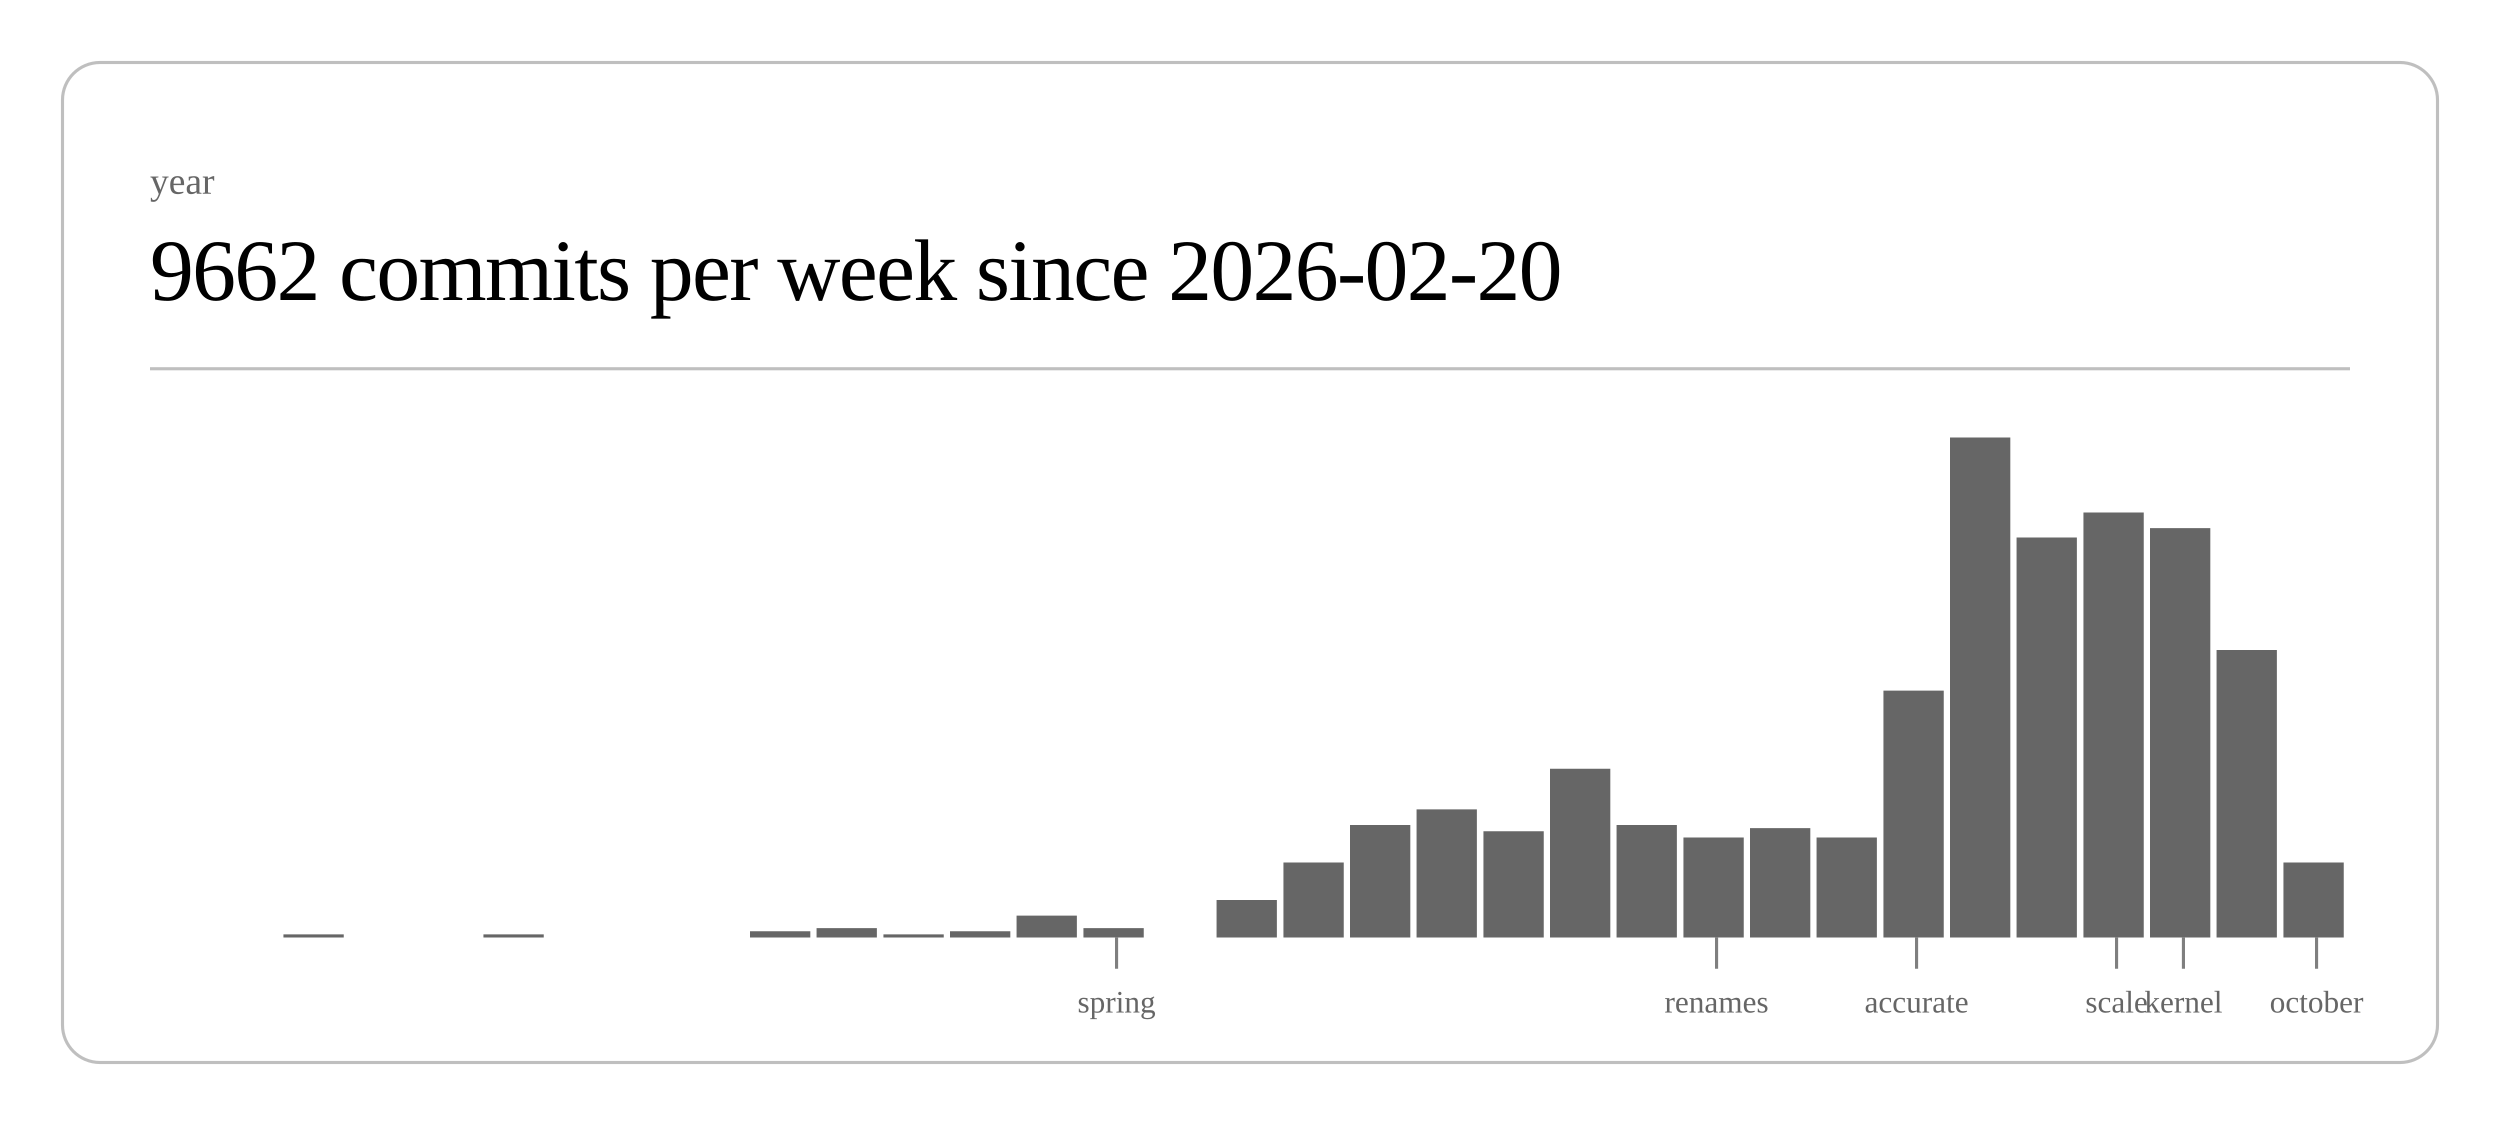
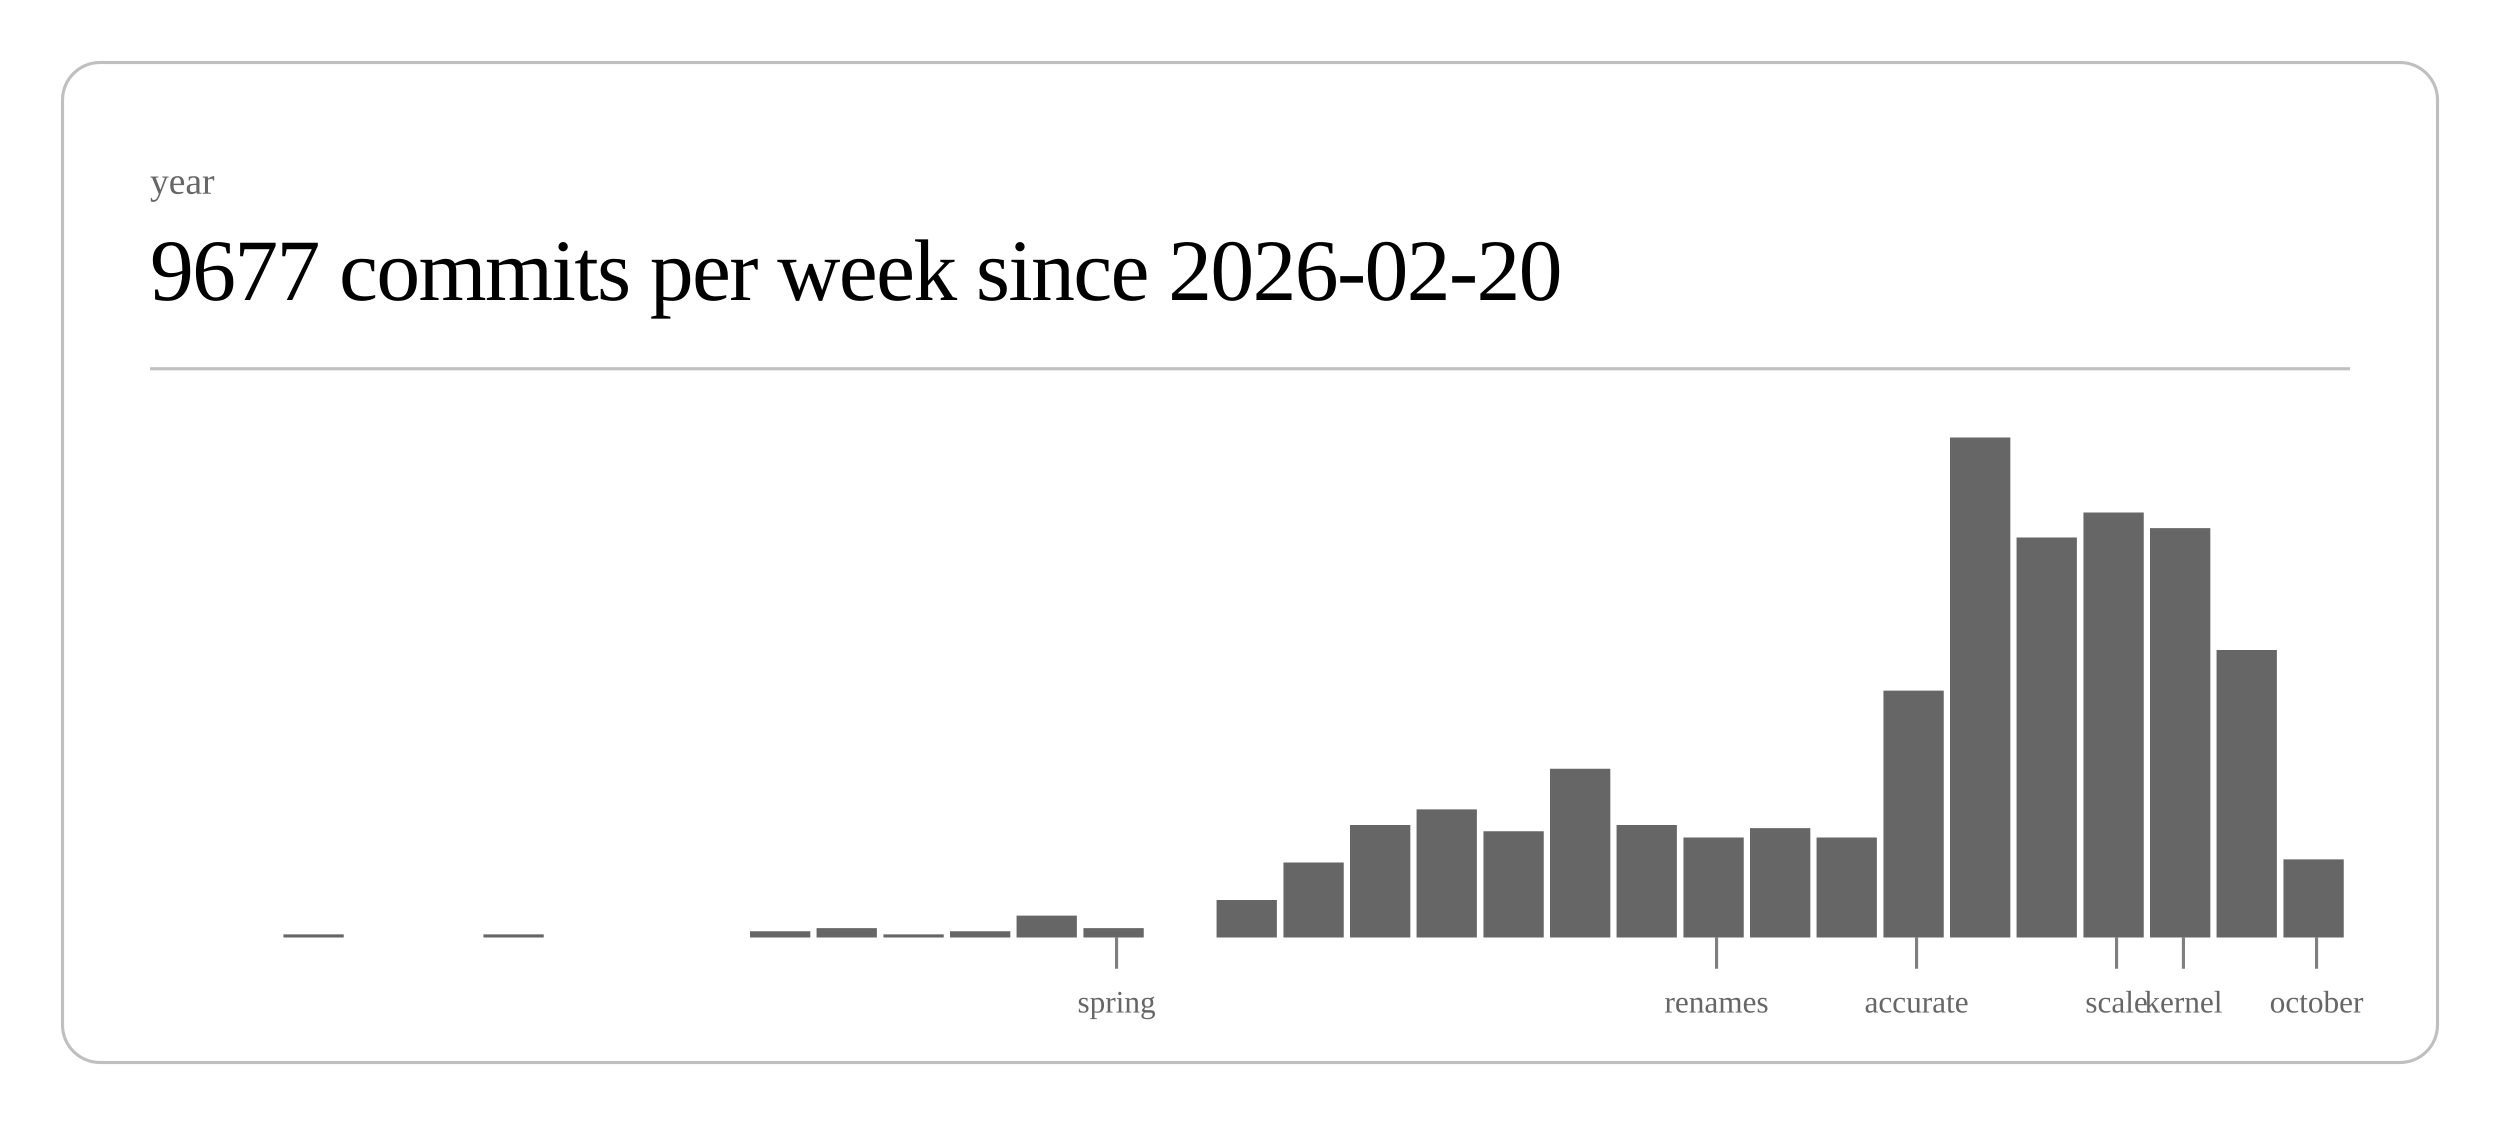
<svg xmlns="http://www.w3.org/2000/svg" class="post-header-svg" viewBox="0 0 800 360" width="800" height="360">
  <rect x="20" y="20" width="760" height="320" rx="12" ry="12" fill="none" stroke="currentColor" stroke-width="1" opacity="0.25" />
  <text fill="currentColor" x="48" y="62" font-size="12" opacity="0.6">year</text>
-   <text fill="currentColor" x="48" y="96" font-size="28" font-weight="300" letter-spacing="-0.5">9662 commits per week since 2026-02-20</text>
+   <text fill="currentColor" x="48" y="96" font-size="28" font-weight="300" letter-spacing="-0.5">9677 commits per week since 2026-02-20</text>
  <line stroke="currentColor" x1="48" y1="118" x2="752" y2="118" stroke-width="1" opacity="0.25" />
  <rect x="90.7" y="299" width="19.3" height="1" fill="currentColor" opacity="0.6" />
  <rect x="154.7" y="299" width="19.3" height="1" fill="currentColor" opacity="0.6" />
  <rect x="240.0" y="298" width="19.3" height="2" fill="currentColor" opacity="0.6" />
  <rect x="261.3" y="297" width="19.3" height="3" fill="currentColor" opacity="0.6" />
  <rect x="282.7" y="299" width="19.3" height="1" fill="currentColor" opacity="0.6" />
  <rect x="304.0" y="298" width="19.3" height="2" fill="currentColor" opacity="0.6" />
  <rect x="325.3" y="293" width="19.3" height="7" fill="currentColor" opacity="0.6" />
  <rect x="346.7" y="297" width="19.3" height="3" fill="currentColor" opacity="0.6" />
  <rect x="389.3" y="288" width="19.3" height="12" fill="currentColor" opacity="0.6" />
  <rect x="410.7" y="276" width="19.3" height="24" fill="currentColor" opacity="0.6" />
  <rect x="432.0" y="264" width="19.3" height="36" fill="currentColor" opacity="0.6" />
  <rect x="453.3" y="259" width="19.3" height="41" fill="currentColor" opacity="0.6" />
  <rect x="474.7" y="266" width="19.3" height="34" fill="currentColor" opacity="0.6" />
  <rect x="496.0" y="246" width="19.3" height="54" fill="currentColor" opacity="0.6" />
  <rect x="517.3" y="264" width="19.3" height="36" fill="currentColor" opacity="0.6" />
  <rect x="538.7" y="268" width="19.3" height="32" fill="currentColor" opacity="0.6" />
  <rect x="560.0" y="265" width="19.3" height="35" fill="currentColor" opacity="0.6" />
  <rect x="581.3" y="268" width="19.3" height="32" fill="currentColor" opacity="0.6" />
  <rect x="602.7" y="221" width="19.3" height="79" fill="currentColor" opacity="0.6" />
  <rect x="624.0" y="140" width="19.3" height="160" fill="currentColor" opacity="0.6" />
  <rect x="645.3" y="172" width="19.3" height="128" fill="currentColor" opacity="0.6" />
  <rect x="666.7" y="164" width="19.3" height="136" fill="currentColor" opacity="0.6" />
  <rect x="688.0" y="169" width="19.3" height="131" fill="currentColor" opacity="0.6" />
  <rect x="709.3" y="208" width="19.3" height="92" fill="currentColor" opacity="0.6" />
-   <rect x="730.7" y="276" width="19.3" height="24" fill="currentColor" opacity="0.6" />
+   <rect x="730.7" y="275" width="19.3" height="25" fill="currentColor" opacity="0.6" />
  <line stroke="currentColor" x1="357.3" y1="300" x2="357.3" y2="310" stroke-width="1" opacity="0.5" />
  <text fill="currentColor" x="357.3" y="324" font-size="10" opacity="0.6" text-anchor="middle">spring</text>
  <line stroke="currentColor" x1="549.3" y1="300" x2="549.3" y2="310" stroke-width="1" opacity="0.5" />
  <text fill="currentColor" x="549.3" y="324" font-size="10" opacity="0.6" text-anchor="middle">renames</text>
  <line stroke="currentColor" x1="613.3" y1="300" x2="613.3" y2="310" stroke-width="1" opacity="0.5" />
  <text fill="currentColor" x="613.3" y="324" font-size="10" opacity="0.6" text-anchor="middle">accurate</text>
  <line stroke="currentColor" x1="677.3" y1="300" x2="677.3" y2="310" stroke-width="1" opacity="0.5" />
  <text fill="currentColor" x="677.3" y="324" font-size="10" opacity="0.6" text-anchor="middle">scale</text>
  <line stroke="currentColor" x1="698.7" y1="300" x2="698.7" y2="310" stroke-width="1" opacity="0.5" />
  <text fill="currentColor" x="698.7" y="324" font-size="10" opacity="0.6" text-anchor="middle">kernel</text>
  <line stroke="currentColor" x1="741.3" y1="300" x2="741.3" y2="310" stroke-width="1" opacity="0.5" />
  <text fill="currentColor" x="741.3" y="324" font-size="10" opacity="0.6" text-anchor="middle">october</text>
</svg>
